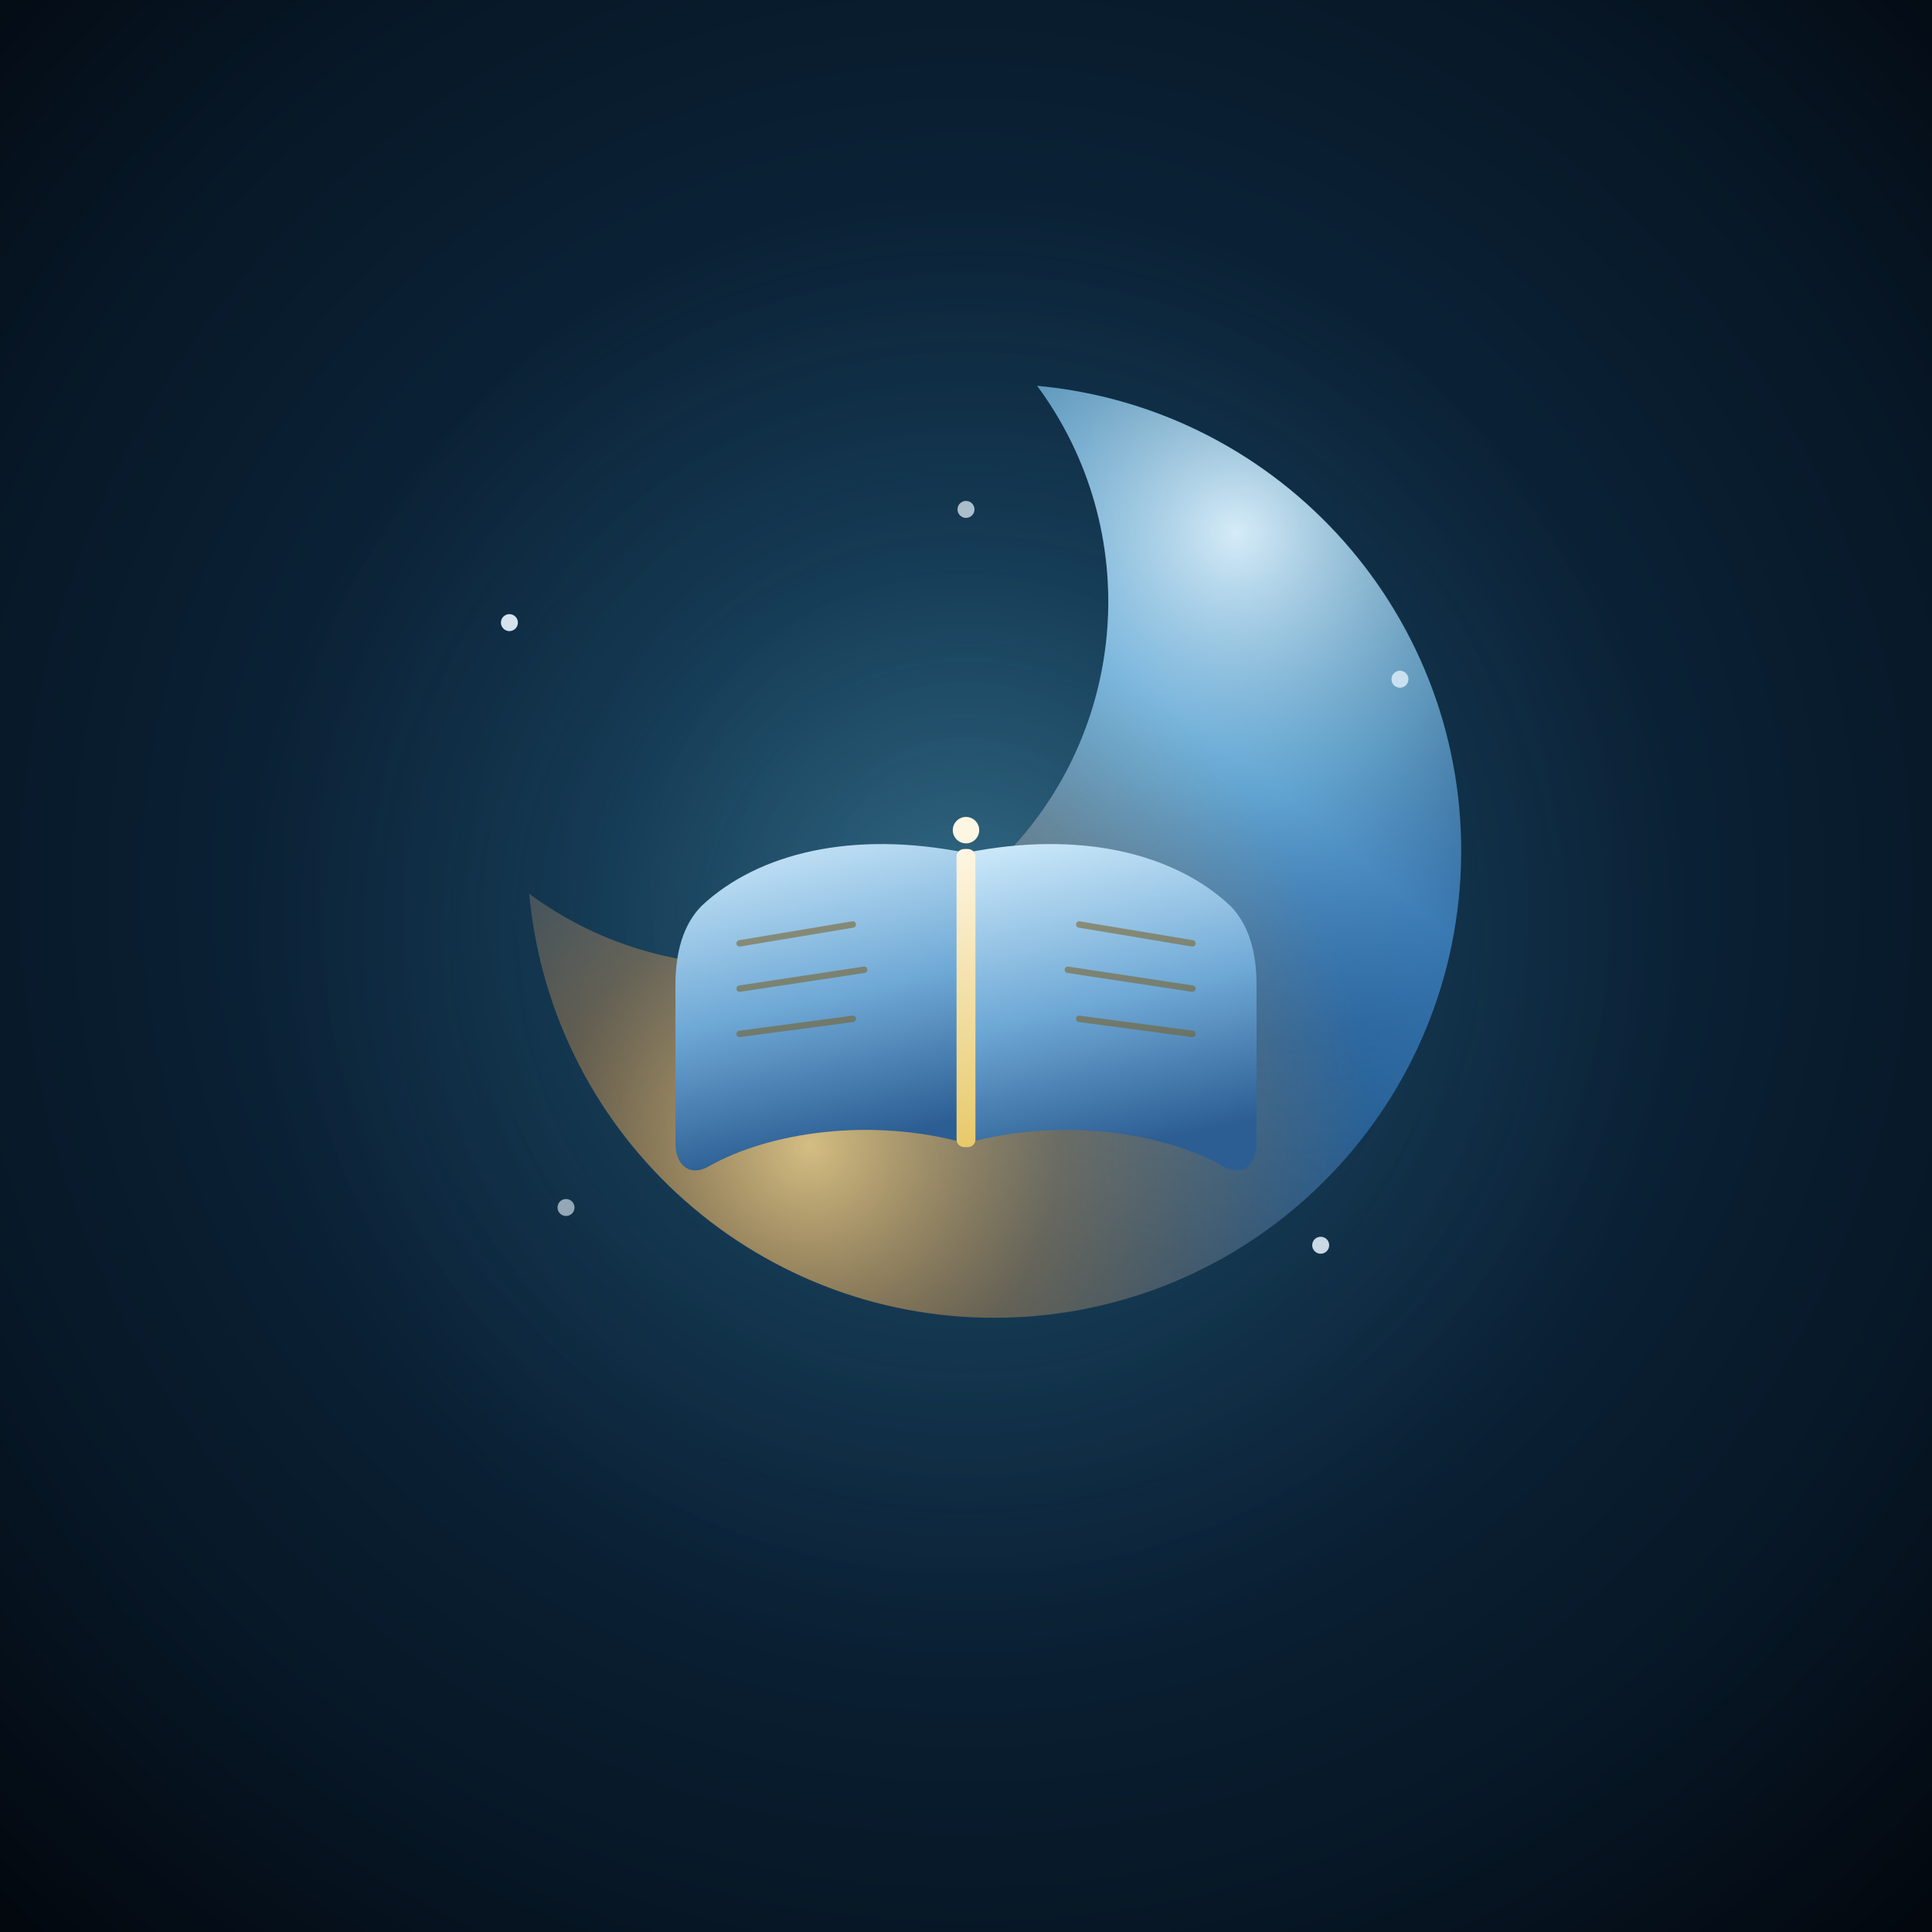
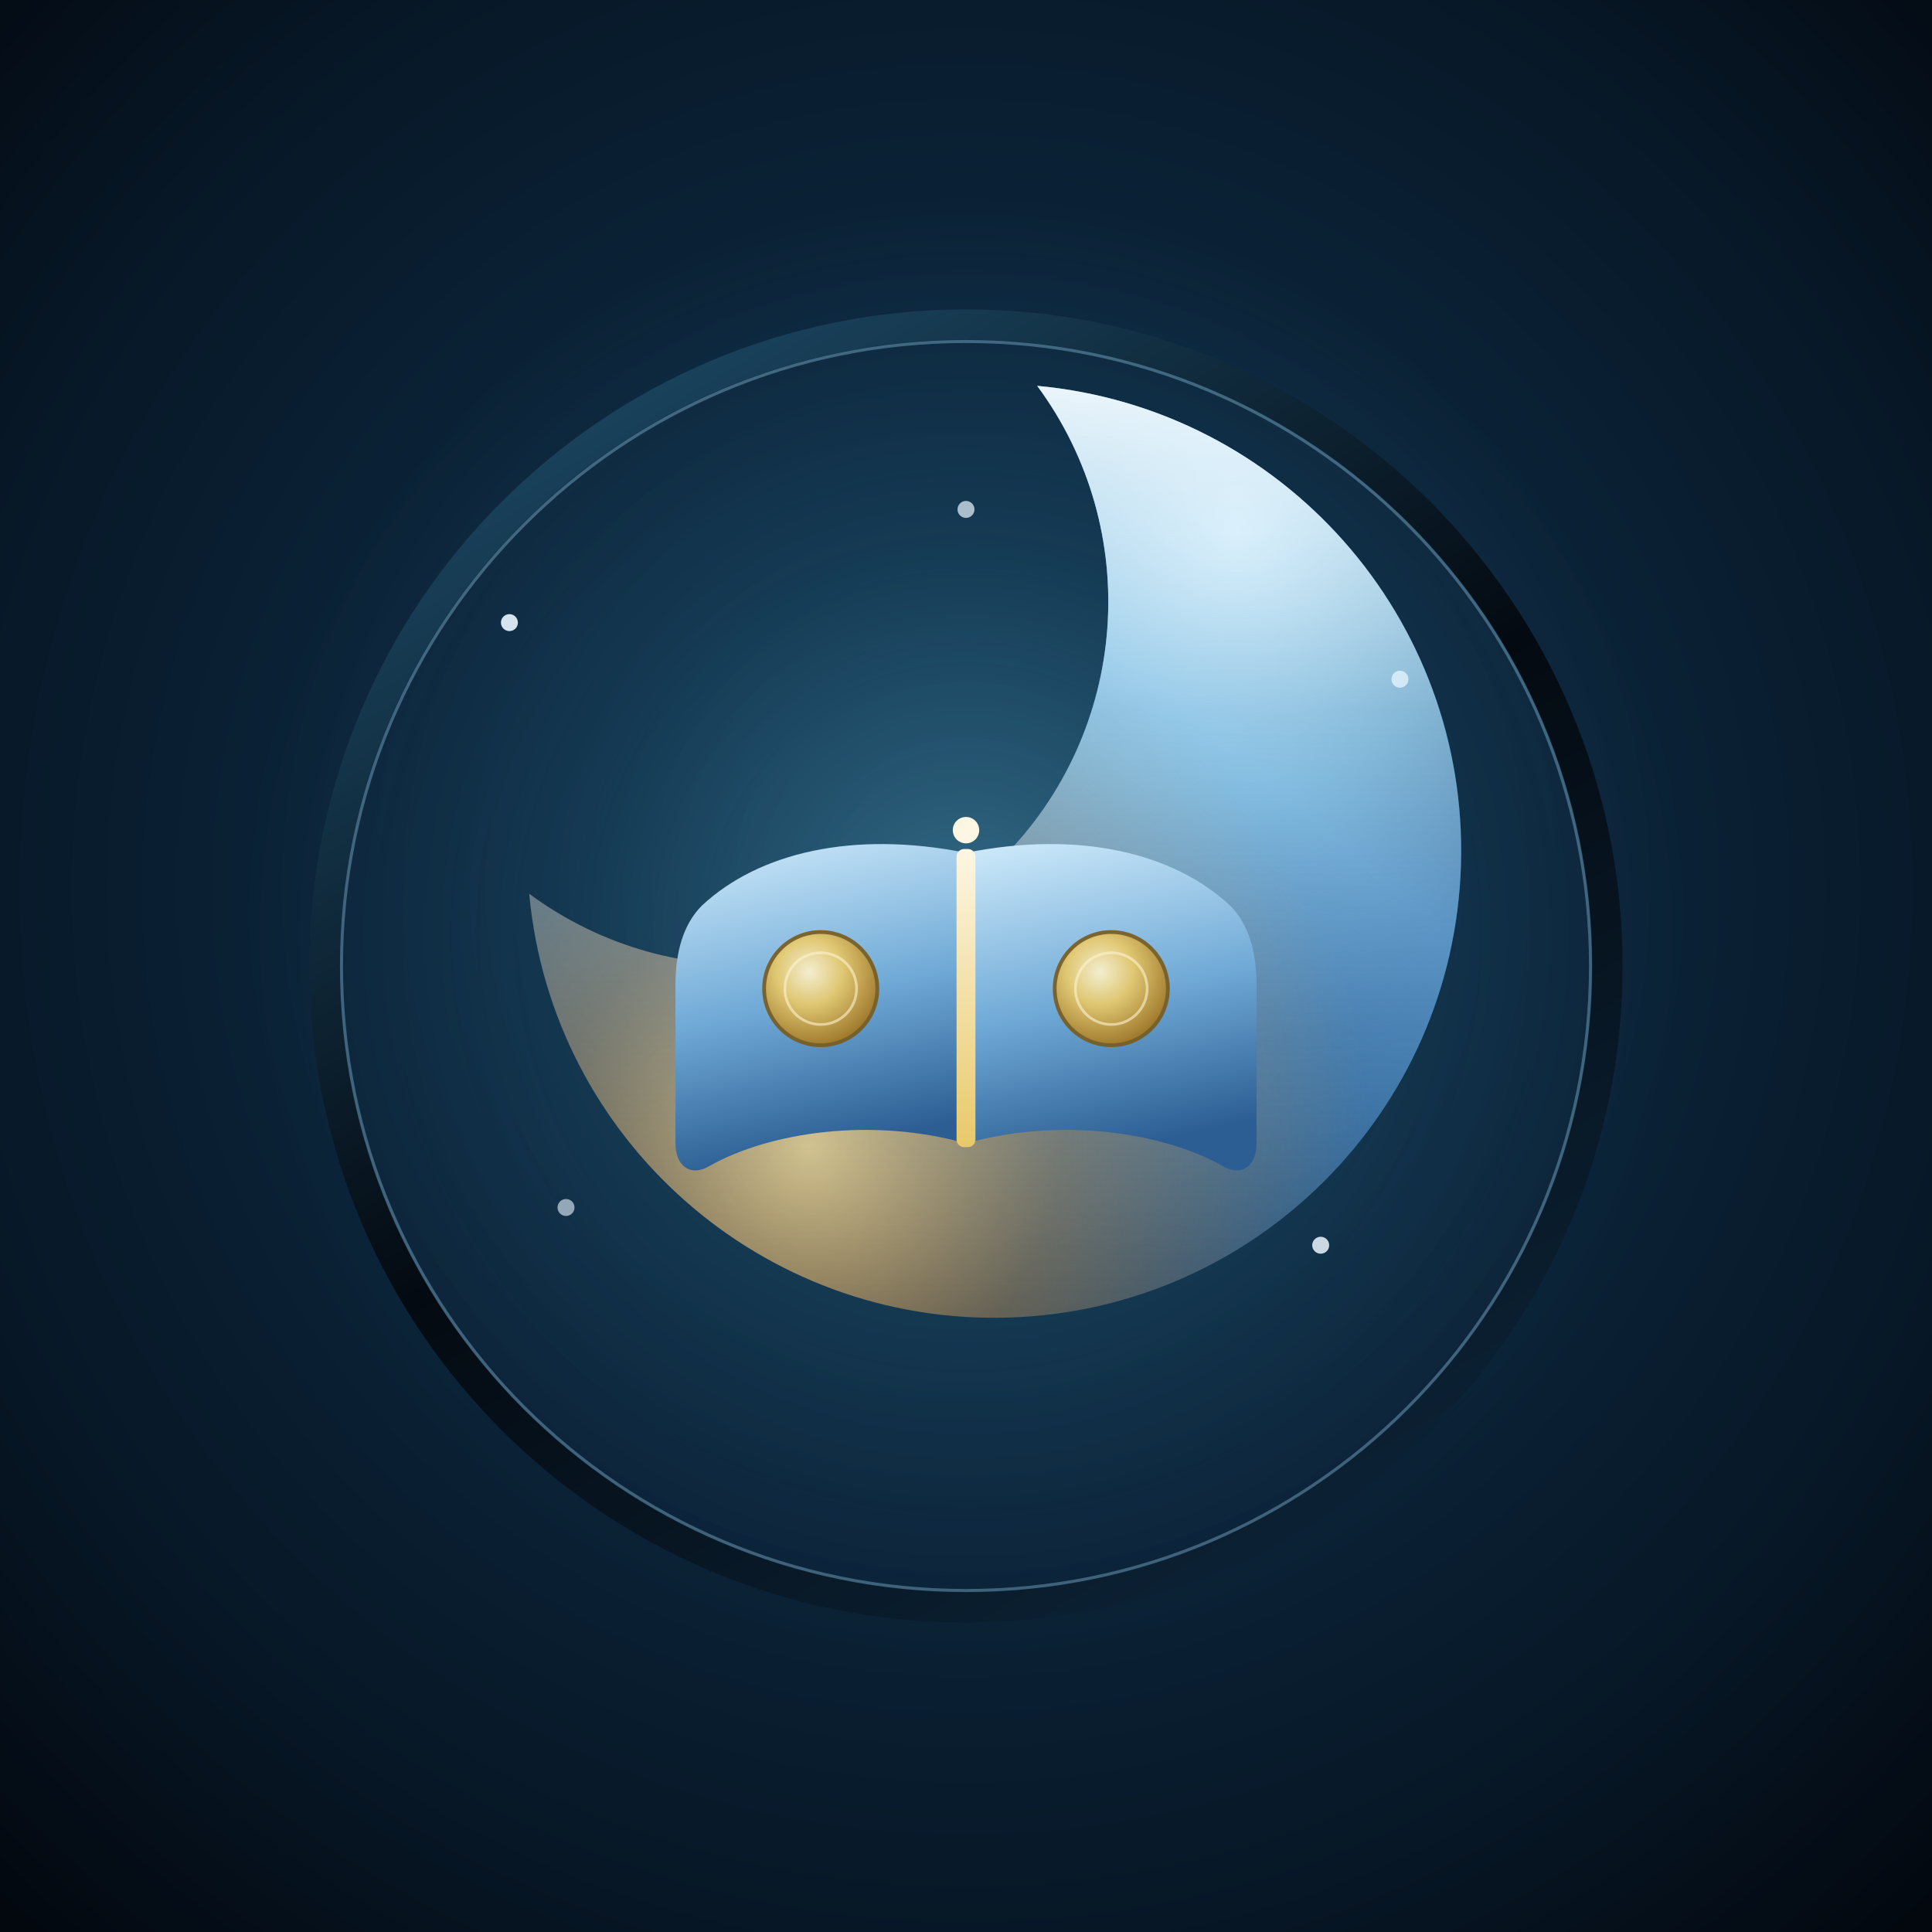
<svg xmlns="http://www.w3.org/2000/svg" width="1024" height="1024" viewBox="0 0 1024 1024">
  <defs>
    <radialGradient id="bg" cx="50%" cy="46%" r="72%">
      <stop offset="0%" stop-color="#123A52" />
      <stop offset="45%" stop-color="#0B2338" />
      <stop offset="75%" stop-color="#071726" />
      <stop offset="100%" stop-color="#03080F" />
    </radialGradient>
    <radialGradient id="glow" cx="50%" cy="48%" r="46%">
      <stop offset="0%" stop-color="#7FD4F2" stop-opacity="0.32" />
      <stop offset="55%" stop-color="#4FA9DE" stop-opacity="0.10" />
      <stop offset="100%" stop-color="#4FA9DE" stop-opacity="0" />
    </radialGradient>
+     <linearGradient id="bezel" x1="0.2" y1="0" x2="0.8" y2="1">
+       <stop offset="0%" stop-color="#1C4A66" />
+       <stop offset="50%" stop-color="#040A11" />
+       <stop offset="100%" stop-color="#0C2438" />
+     </linearGradient>
    <linearGradient id="crescent" x1="0.1" y1="0" x2="0.95" y2="1">
      <stop offset="0%" stop-color="#0A1B2E" />
      <stop offset="30%" stop-color="#2E6FA8" />
      <stop offset="65%" stop-color="#1B4A78" />
      <stop offset="100%" stop-color="#0D2740" />
    </linearGradient>
    <radialGradient id="crescentCore" cx="62%" cy="32%" r="55%">
      <stop offset="0%" stop-color="#DFF4FF" stop-opacity="0.95" />
      <stop offset="35%" stop-color="#8FD3F5" stop-opacity="0.55" />
      <stop offset="70%" stop-color="#4E86C9" stop-opacity="0.15" />
      <stop offset="100%" stop-color="#4E86C9" stop-opacity="0" />
    </radialGradient>
    <radialGradient id="crescentWisp" cx="30%" cy="78%" r="42%">
      <stop offset="0%" stop-color="#F5D488" stop-opacity="0.85" />
      <stop offset="45%" stop-color="#D9973F" stop-opacity="0.4" />
      <stop offset="100%" stop-color="#D9973F" stop-opacity="0" />
    </radialGradient>
+     <linearGradient id="crescentHighlight" x1="0.5" y1="0" x2="0.5" y2="1">
+       <stop offset="0%" stop-color="#F3FBFF" stop-opacity="0.95" />
+       <stop offset="35%" stop-color="#BFE6FA" stop-opacity="0.4" />
+       <stop offset="100%" stop-color="#BFE6FA" stop-opacity="0" />
+     </linearGradient>
    <linearGradient id="page" x1="0" y1="0" x2="0.2" y2="1">
      <stop offset="0%" stop-color="#CFEBFB" />
      <stop offset="55%" stop-color="#6FA9D6" />
      <stop offset="100%" stop-color="#2C5E93" />
    </linearGradient>
    <linearGradient id="spine" x1="0" y1="0" x2="0" y2="1">
      <stop offset="0%" stop-color="#FDF6E3" />
      <stop offset="100%" stop-color="#E8C96A" />
    </linearGradient>
+     <radialGradient id="medallion" cx="40%" cy="35%" r="65%">
+       <stop offset="0%" stop-color="#FDF3D0" />
+       <stop offset="45%" stop-color="#E8C96A" />
+       <stop offset="100%" stop-color="#A87A22" />
+     </radialGradient>
    <g id="star">
      <circle r="4.5" />
    </g>
    <clipPath id="crescentClip">
      <path transform="translate(858 122) scale(-27.5 27.5)" d="M21 12.79A9 9 0 1 1 11.21 3 7 7 0 0 0 21 12.79z" />
    </clipPath>
    <g id="mark">
      <path fill="url(#crescent)" transform="translate(858 122) scale(-27.5 27.5)" d="M21 12.79A9 9 0 1 1 11.21 3 7 7 0 0 0 21 12.79z" />
      <g clip-path="url(#crescentClip)">
        <rect x="220" y="60" width="700" height="700" fill="url(#crescentCore)" />
        <rect x="220" y="60" width="700" height="700" fill="url(#crescentWisp)" />
      </g>
+       <g clip-path="url(#crescentClip)">
+         <path fill="none" stroke="url(#crescentHighlight)" stroke-width="14" transform="translate(858 122) scale(-27.5 27.5)" d="M21 12.79A9 9 0 1 1 11.21 3 7 7 0 0 0 21 12.79z" />
+       </g>
      <g>
        <path d="M 512 452                  C 452 440 402 452 372 480                  C 362 490 358 505 358 522                  L 358 606                  C 358 618 366 624 376 618                  C 408 600 462 592 512 606 Z" fill="url(#page)" />
        <path d="M 512 452                  C 572 440 622 452 652 480                  C 662 490 666 505 666 522                  L 666 606                  C 666 618 658 624 648 618                  C 616 600 562 592 512 606 Z" fill="url(#page)" />
        <rect x="507" y="450" width="10" height="158" rx="4" fill="url(#spine)" />
-         <g stroke="#7A5C1E" stroke-width="3.4" stroke-linecap="round" opacity="0.55">
-           <path d="M 392 500 L 452 490" fill="none" />
-           <path d="M 392 524 L 458 514" fill="none" />
-           <path d="M 392 548 L 452 540" fill="none" />
-           <path d="M 632 500 L 572 490" fill="none" />
-           <path d="M 632 524 L 566 514" fill="none" />
-           <path d="M 632 548 L 572 540" fill="none" />
-         </g>
+         <circle cx="435" cy="524" r="30" fill="url(#medallion)" stroke="#7A5C1E" stroke-width="2" opacity="0.92" />
+         <circle cx="589" cy="524" r="30" fill="url(#medallion)" stroke="#7A5C1E" stroke-width="2" opacity="0.92" />
+         <circle cx="435" cy="524" r="19" fill="none" stroke="#FDF3D0" stroke-width="1.4" opacity="0.6" />
+         <circle cx="589" cy="524" r="19" fill="none" stroke="#FDF3D0" stroke-width="1.4" opacity="0.6" />
        <circle cx="512" cy="440" r="7" fill="#FDF6E3" />
      </g>
      <g fill="#EAF6FF">
        <use href="#star" x="270" y="330" opacity="0.9" />
        <use href="#star" x="742" y="360" opacity="0.75" />
        <use href="#star" x="300" y="640" opacity="0.6" />
        <use href="#star" x="700" y="660" opacity="0.85" />
        <use href="#star" x="512" y="270" opacity="0.7" />
      </g>
    </g>
  </defs>
  <rect width="1024" height="1024" fill="url(#bg)" />
  <circle cx="512" cy="512" r="420" fill="url(#glow)" />
+   <circle cx="512" cy="512" r="340" fill="none" stroke="url(#bezel)" stroke-width="16" />
+   <circle cx="512" cy="512" r="331" fill="none" stroke="#9FD6F5" stroke-width="1.6" opacity="0.35" />
  <use href="#mark" />
</svg>
